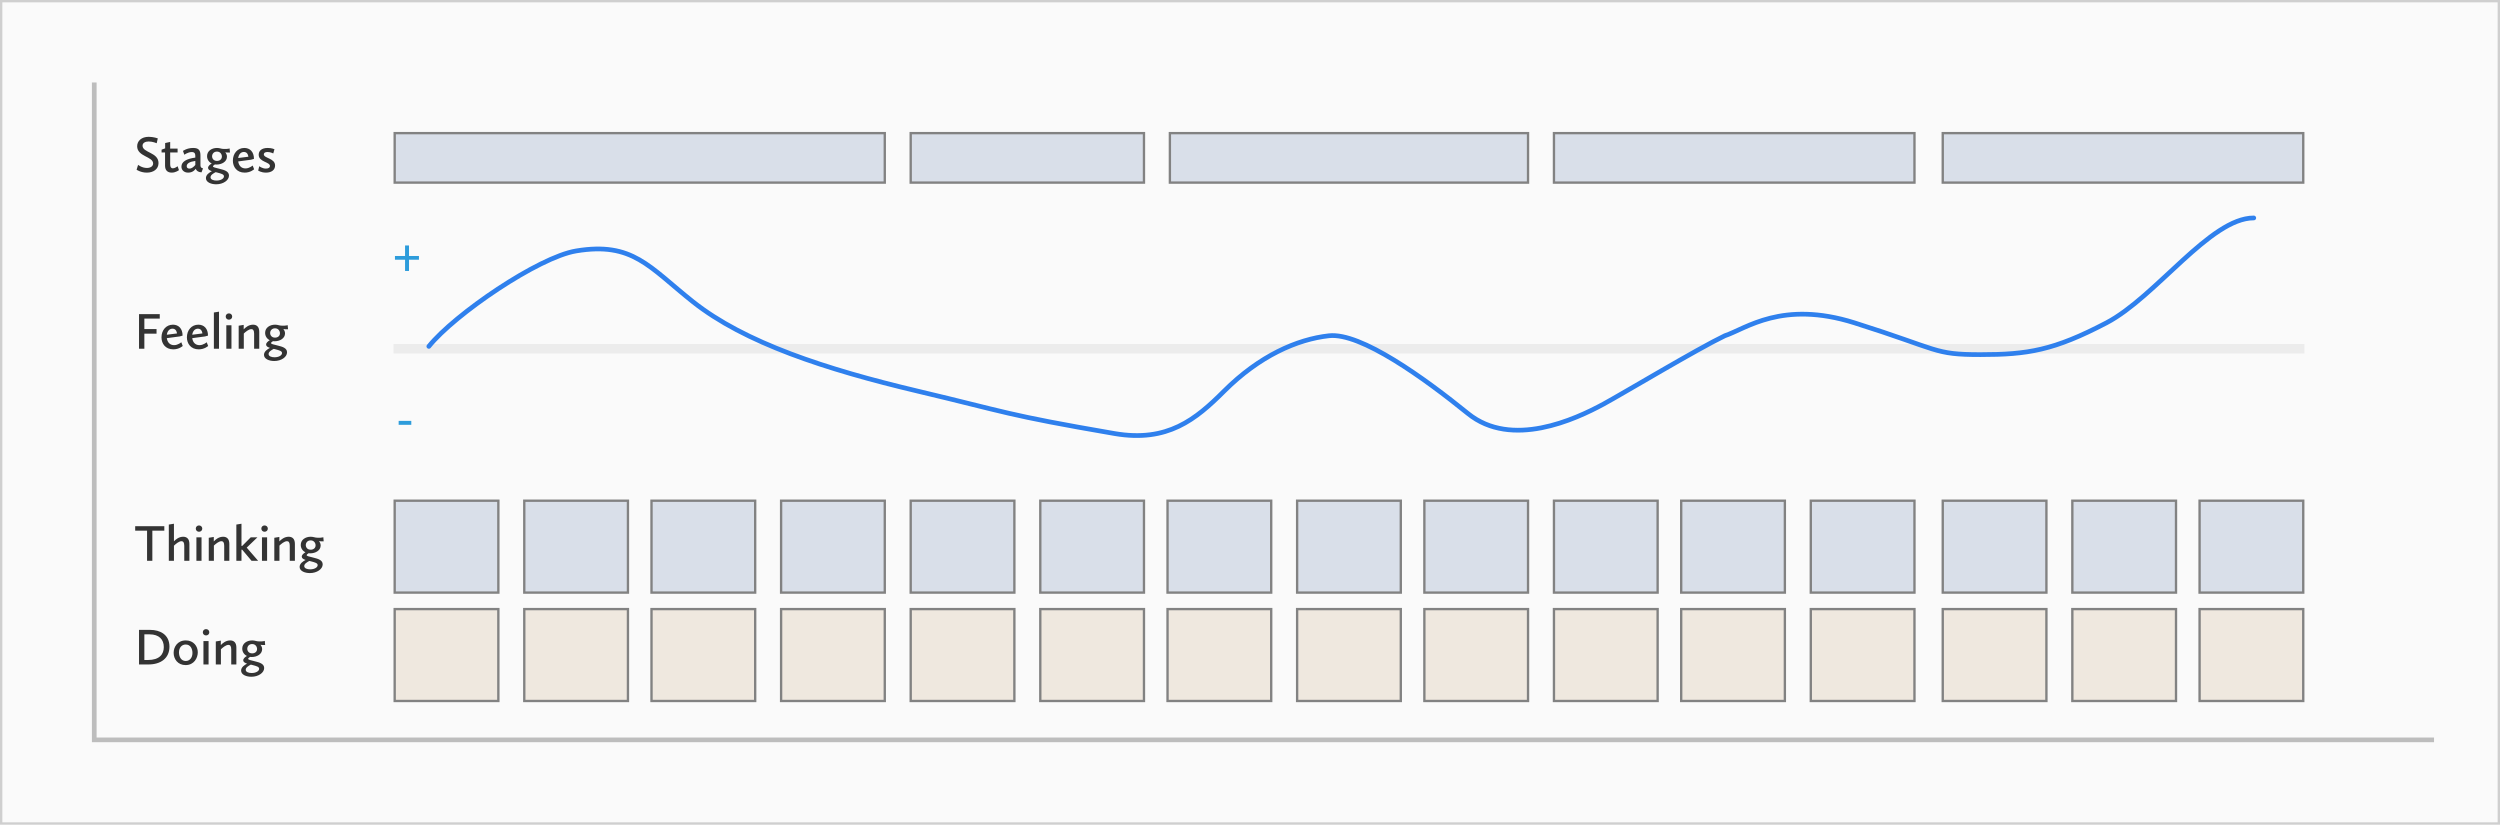
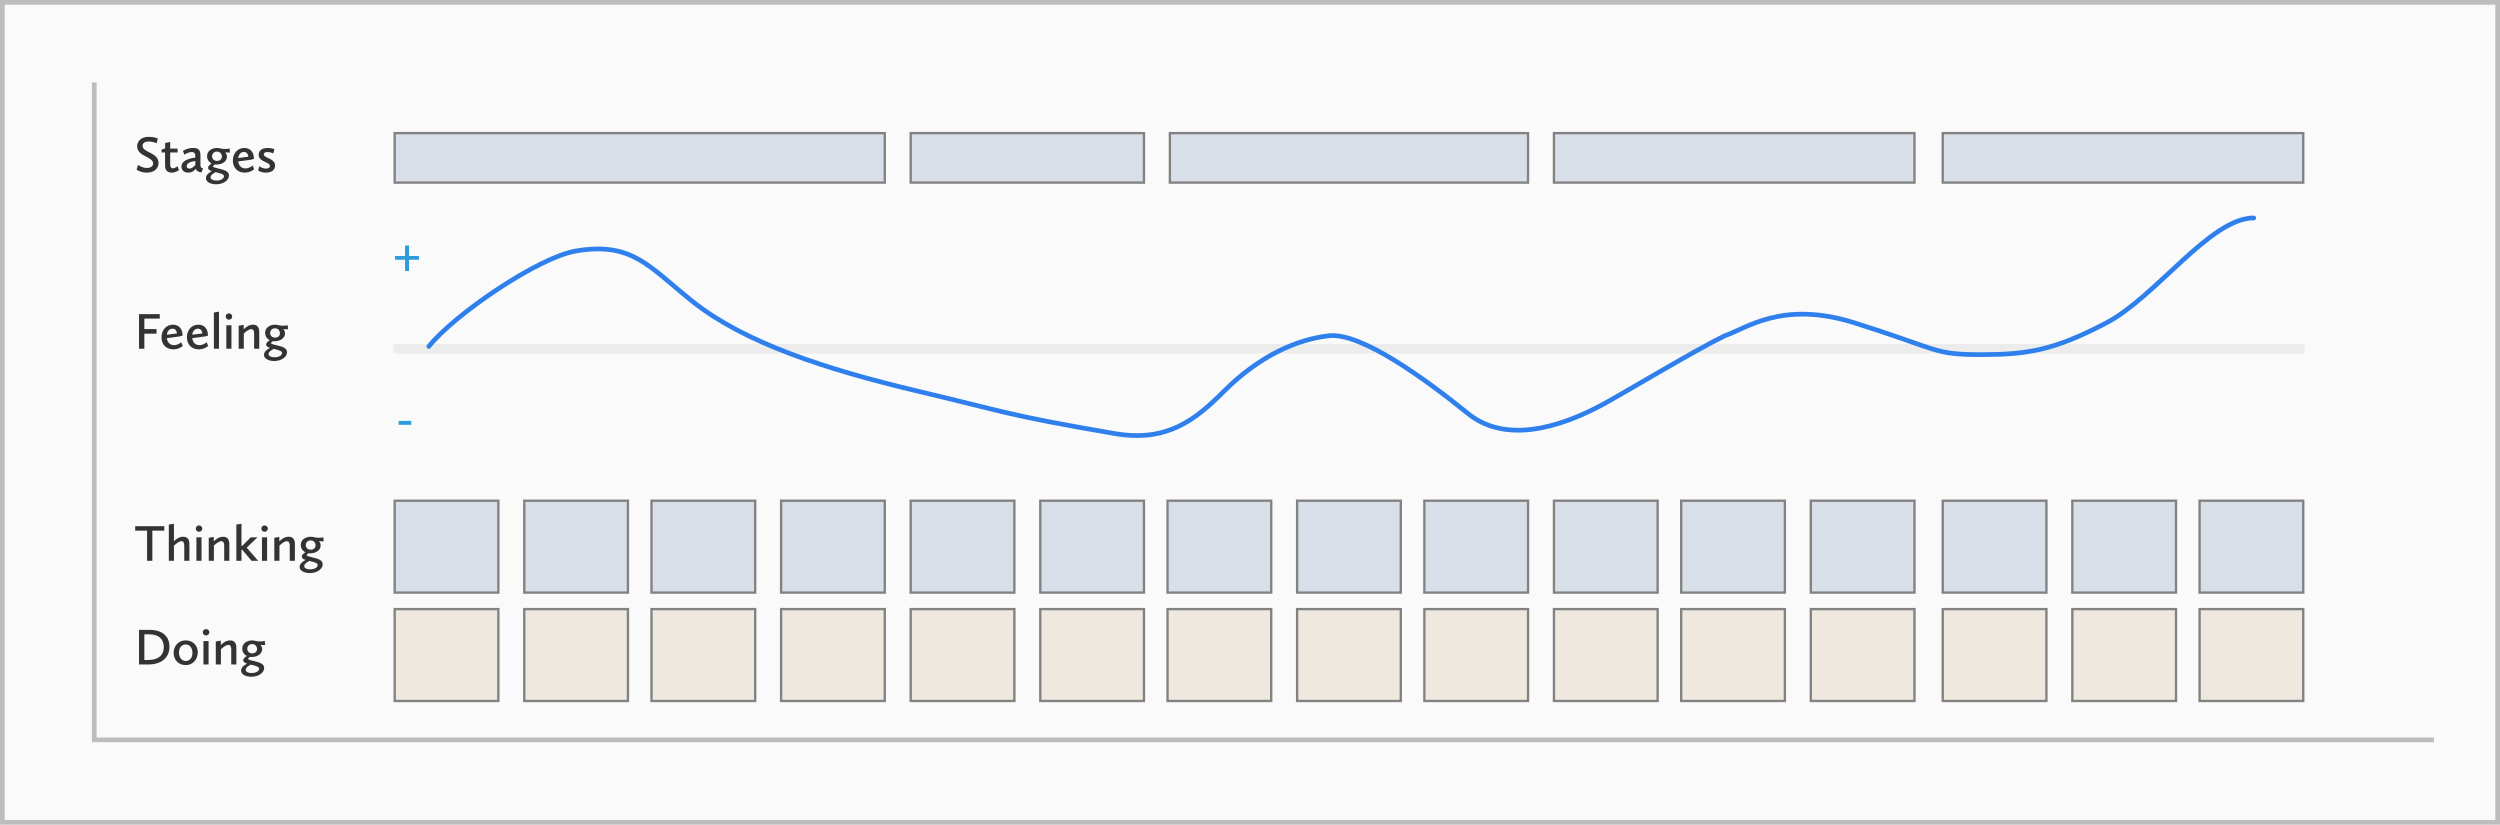
<svg xmlns="http://www.w3.org/2000/svg" width="1061" height="350" viewBox="0 0 1061 350" fill="none">
-   <rect x="0.5" y="0.5" width="1060" height="349" fill="#FAFAFA" stroke="#CFCFCF" />
+   <rect x="1" y="1" width="1059" height="348" fill="#FAFAFA" stroke="#BDBDBD" stroke-width="2" />
  <path d="M167 148C483.715 148 661.285 148 978 148" stroke="#ECECEC" stroke-width="4" />
  <path d="M40 35V314C427.791 314 645.209 314 1033 314" stroke="#BDBDBD" stroke-width="2" />
  <path d="M62.412 238H64.656V225.218H69.738V223.326H57.374V225.218H62.412V238ZM71.645 238H73.823V231.598C74.484 230.938 75.913 229.684 77.013 229.684C77.761 229.684 78.201 230.212 78.201 231.62V238H80.379V230.828C80.379 228.694 79.302 227.792 77.718 227.792C75.891 227.792 74.484 229.024 73.823 229.728V222.27L71.645 222.622V238ZM84.454 225.68C85.246 225.68 85.841 225.108 85.841 224.338C85.841 223.568 85.246 222.996 84.454 222.996C83.684 222.996 83.091 223.568 83.091 224.338C83.091 225.108 83.684 225.68 84.454 225.68ZM83.355 238H85.532V228.056H83.355V238ZM88.596 238H90.774V231.554C91.456 230.894 92.864 229.684 93.964 229.684C94.712 229.684 95.152 230.212 95.152 231.62V238H97.33V230.828C97.33 228.694 96.252 227.792 94.69 227.792C92.864 227.792 91.434 229.002 90.73 229.772V227.88L88.596 228.232V238ZM100.306 238H102.484V233.292H102.792L106.752 238H109.546L104.706 232.412L109.238 228.056H106.4L102.792 231.686H102.484V222.27L100.306 222.622V238ZM112.277 225.68C113.069 225.68 113.663 225.108 113.663 224.338C113.663 223.568 113.069 222.996 112.277 222.996C111.507 222.996 110.913 223.568 110.913 224.338C110.913 225.108 111.507 225.68 112.277 225.68ZM111.177 238H113.355V228.056H111.177V238ZM116.418 238H118.596V231.554C119.278 230.894 120.686 229.684 121.786 229.684C122.534 229.684 122.974 230.212 122.974 231.62V238H125.152V230.828C125.152 228.694 124.074 227.792 122.512 227.792C120.686 227.792 119.256 229.002 118.552 229.772V227.88L116.418 228.232V238ZM128.062 236.24C128.062 236.922 128.7 237.318 129.69 237.648C128.634 238.198 127.16 239.144 127.16 240.596C127.16 242.334 129.316 243.214 131.516 243.214C134.508 243.214 136.95 241.52 136.95 239.518C136.95 237.692 134.948 237.142 133.188 236.702C131.12 236.196 130.152 235.998 130.152 235.602C130.152 235.36 130.504 235.096 130.966 234.788C131.186 234.832 131.428 234.832 131.692 234.832C133.826 234.832 136.092 233.666 136.092 231.488C136.092 230.608 135.674 230.014 135.366 229.662C135.63 229.706 135.938 229.728 136.18 229.728H137.368L137.214 227.99C137.214 227.99 136.554 228.21 135.894 228.21H134.75C133.65 228.21 133.078 227.792 131.868 227.792C129.646 227.792 127.644 229.046 127.644 231.268C127.644 232.61 128.37 233.776 129.624 234.392C128.81 234.854 128.062 235.514 128.062 236.24ZM131.934 238.22C133.782 238.704 134.816 238.99 134.816 239.848C134.816 240.838 133.408 241.63 131.648 241.63C130.394 241.63 129.118 241.234 129.118 240.244C129.118 239.254 130.328 238.594 131.274 238.066C131.494 238.11 131.714 238.154 131.934 238.22ZM131.846 233.292C130.438 233.292 129.778 232.28 129.778 231.334C129.778 230.3 130.526 229.332 131.846 229.332C133.254 229.332 133.936 230.476 133.936 231.444C133.936 232.566 133.056 233.292 131.846 233.292Z" fill="#333333" />
  <path d="M59.002 148H61.268V141.62H66.438V139.662H61.268V135.218H67.802V133.326H59.002V148ZM68.536 143.182C68.536 145.844 70.23 148.264 73.552 148.264C76.038 148.264 77.556 146.834 77.556 146.834L76.94 145.25C76.94 145.25 75.554 146.482 73.882 146.482C72.144 146.482 71.044 145.316 70.802 143.512L76.236 142.786L77.49 142.434C77.49 139.42 75.774 137.792 73.398 137.792C70.494 137.792 68.536 140.146 68.536 143.182ZM73.244 139.486C74.982 139.486 75.114 141.51 75.114 141.51L70.802 142.06C71 140.608 71.836 139.486 73.244 139.486ZM79.321 143.182C79.321 145.844 81.015 148.264 84.337 148.264C86.823 148.264 88.341 146.834 88.341 146.834L87.725 145.25C87.725 145.25 86.339 146.482 84.667 146.482C82.929 146.482 81.829 145.316 81.587 143.512L87.021 142.786L88.275 142.434C88.275 139.42 86.559 137.792 84.183 137.792C81.279 137.792 79.321 140.146 79.321 143.182ZM84.029 139.486C85.767 139.486 85.899 141.51 85.899 141.51L81.587 142.06C81.785 140.608 82.621 139.486 84.029 139.486ZM90.767 148H92.945V132.27L90.767 132.622V148ZM97.152 135.68C97.944 135.68 98.538 135.108 98.538 134.338C98.538 133.568 97.944 132.996 97.152 132.996C96.382 132.996 95.788 133.568 95.788 134.338C95.788 135.108 96.382 135.68 97.152 135.68ZM96.052 148H98.23V138.056H96.052V148ZM101.293 148H103.471V141.554C104.153 140.894 105.561 139.684 106.661 139.684C107.409 139.684 107.849 140.212 107.849 141.62V148H110.027V140.828C110.027 138.694 108.949 137.792 107.387 137.792C105.561 137.792 104.131 139.002 103.427 139.772V137.88L101.293 138.232V148ZM112.937 146.24C112.937 146.922 113.575 147.318 114.565 147.648C113.509 148.198 112.035 149.144 112.035 150.596C112.035 152.334 114.191 153.214 116.391 153.214C119.383 153.214 121.825 151.52 121.825 149.518C121.825 147.692 119.823 147.142 118.063 146.702C115.995 146.196 115.027 145.998 115.027 145.602C115.027 145.36 115.379 145.096 115.841 144.788C116.061 144.832 116.303 144.832 116.567 144.832C118.701 144.832 120.967 143.666 120.967 141.488C120.967 140.608 120.549 140.014 120.241 139.662C120.505 139.706 120.813 139.728 121.055 139.728H122.243L122.089 137.99C122.089 137.99 121.429 138.21 120.769 138.21H119.625C118.525 138.21 117.953 137.792 116.743 137.792C114.521 137.792 112.519 139.046 112.519 141.268C112.519 142.61 113.245 143.776 114.499 144.392C113.685 144.854 112.937 145.514 112.937 146.24ZM116.809 148.22C118.657 148.704 119.691 148.99 119.691 149.848C119.691 150.838 118.283 151.63 116.523 151.63C115.269 151.63 113.993 151.234 113.993 150.244C113.993 149.254 115.203 148.594 116.149 148.066C116.369 148.11 116.589 148.154 116.809 148.22ZM116.721 143.292C115.313 143.292 114.653 142.28 114.653 141.334C114.653 140.3 115.401 139.332 116.721 139.332C118.129 139.332 118.811 140.476 118.811 141.444C118.811 142.566 117.931 143.292 116.721 143.292Z" fill="#333333" />
  <path d="M167.616 110.226H171.906V115H173.578V110.226H177.802V108.642H173.578V104.176H171.906V108.642H167.616V110.226Z" fill="#2D9CDB" />
  <path d="M169.188 180.292H174.556V178.62H169.188V180.292Z" fill="#2D9CDB" />
  <path d="M182 147C193 133.333 228.478 109.169 244.5 106.499C268.5 102.5 275.5 113.284 294 127.999C316 145.499 350.482 156.755 389.5 165.998C427.5 175 426.5 175.999 473 183.998C495.5 187.869 507.5 177.997 519.5 165.998C534.5 150.999 550.5 143.998 564 142.498C577.5 140.998 604.5 160.5 623 175.499C641.5 190.498 668.5 178.002 680.5 171.5C688.589 167.117 720.5 148 732 142.498C741 139.5 756.308 127.329 787 136.999C823.5 148.5 820.5 150.5 840.5 150.5C860.5 150.5 871.572 148.746 894 136.999C915 126 938 92.501 956.5 92.5" stroke="#2F80ED" stroke-width="2" stroke-linecap="round" />
  <path d="M57.968 72.032C57.968 72.032 59.728 73.264 62.324 73.264C65.03 73.264 67.274 71.834 67.274 69.216C67.274 64.574 60.498 64.882 60.498 61.824C60.498 60.658 61.642 60.042 63.094 60.042C64.832 60.042 66.504 60.79 66.504 60.79L66.966 58.722C66.966 58.722 65.096 58.062 63.116 58.062C59.992 58.062 58.21 59.866 58.21 62.066C58.21 66.51 64.986 66.378 64.986 69.392C64.986 70.624 63.754 71.284 62.346 71.284C60.234 71.284 58.606 69.964 58.606 69.964L57.968 72.032ZM70.046 70.294C70.046 72.34 71.168 73.264 72.885 73.264C74.644 73.264 75.942 72.208 75.942 72.208L75.392 70.558C75.129 70.712 74.204 71.438 73.368 71.438C72.642 71.438 72.225 70.954 72.225 69.744V64.706H75.371V63.056H72.225V60.24L70.091 60.702V62.968L68.573 63.518V64.706H70.046V70.294ZM76.997 70.712C76.997 72.186 78.119 73.264 79.857 73.264C81.793 73.264 82.805 72.032 83.069 71.614C83.355 72.406 83.993 73.044 85.511 73.154L86.171 71.438C86.171 71.438 85.071 71.416 85.071 70.184V65.982C85.071 63.76 84.323 62.792 81.969 62.792C79.351 62.792 77.657 64.046 77.657 64.046L78.229 65.674C78.229 65.674 79.747 64.53 81.375 64.53C82.981 64.53 82.893 65.63 82.893 66.884C79.175 67.368 76.997 68.622 76.997 70.712ZM80.407 71.548C79.769 71.548 79.241 71.262 79.241 70.558C79.241 69.392 80.363 68.666 82.893 68.292V70.008C82.233 70.778 81.419 71.548 80.407 71.548ZM88.294 71.24C88.294 71.922 88.932 72.318 89.922 72.648C88.866 73.198 87.392 74.144 87.392 75.596C87.392 77.334 89.548 78.214 91.748 78.214C94.74 78.214 97.182 76.52 97.182 74.518C97.182 72.692 95.18 72.142 93.42 71.702C91.352 71.196 90.384 70.998 90.384 70.602C90.384 70.36 90.736 70.096 91.198 69.788C91.418 69.832 91.66 69.832 91.924 69.832C94.058 69.832 96.324 68.666 96.324 66.488C96.324 65.608 95.906 65.014 95.598 64.662C95.862 64.706 96.17 64.728 96.412 64.728H97.6L97.446 62.99C97.446 62.99 96.786 63.21 96.126 63.21H94.982C93.882 63.21 93.31 62.792 92.1 62.792C89.878 62.792 87.876 64.046 87.876 66.268C87.876 67.61 88.602 68.776 89.856 69.392C89.042 69.854 88.294 70.514 88.294 71.24ZM92.166 73.22C94.014 73.704 95.048 73.99 95.048 74.848C95.048 75.838 93.64 76.63 91.88 76.63C90.626 76.63 89.35 76.234 89.35 75.244C89.35 74.254 90.56 73.594 91.506 73.066C91.726 73.11 91.946 73.154 92.166 73.22ZM92.078 68.292C90.67 68.292 90.01 67.28 90.01 66.334C90.01 65.3 90.758 64.332 92.078 64.332C93.486 64.332 94.168 65.476 94.168 66.444C94.168 67.566 93.288 68.292 92.078 68.292ZM98.829 68.182C98.829 70.844 100.523 73.264 103.845 73.264C106.331 73.264 107.849 71.834 107.849 71.834L107.233 70.25C107.233 70.25 105.847 71.482 104.175 71.482C102.437 71.482 101.337 70.316 101.095 68.512L106.529 67.786L107.783 67.434C107.783 64.42 106.067 62.792 103.691 62.792C100.787 62.792 98.829 65.146 98.829 68.182ZM103.537 64.486C105.275 64.486 105.407 66.51 105.407 66.51L101.095 67.06C101.293 65.608 102.129 64.486 103.537 64.486ZM109.57 72.384C109.57 72.384 110.802 73.264 112.87 73.264C115.312 73.264 116.742 72.054 116.742 70.25C116.742 67.082 111.968 67.236 111.968 65.498C111.968 64.926 112.452 64.508 113.552 64.508C114.828 64.508 115.972 65.124 115.972 65.124L116.478 63.342C116.478 63.342 115.378 62.792 113.64 62.792C110.89 62.792 109.79 64.134 109.79 65.674C109.79 68.798 114.564 68.666 114.564 70.448C114.564 71.086 114.014 71.548 112.848 71.548C111.242 71.548 110.032 70.536 110.032 70.536L109.57 72.384Z" fill="#333333" />
  <path d="M59.002 282H62.962C68.242 282 71.916 279.36 71.916 274.432C71.916 269.218 67.78 267.326 63.798 267.326H59.002V282ZM61.268 280.108V269.218H63.49C67.472 269.218 69.518 271.352 69.518 274.608C69.518 277.666 67.692 280.108 62.742 280.108H61.268ZM73.692 277.072C73.692 279.712 75.474 282.264 78.774 282.264C82.36 282.264 83.944 279.25 83.944 276.83C83.944 274.278 82.162 271.792 78.862 271.792C75.298 271.792 73.692 274.586 73.692 277.072ZM75.958 276.874C75.958 274.894 77.124 273.53 78.818 273.53C80.842 273.53 81.678 275.356 81.678 277.116C81.678 279.118 80.512 280.526 78.84 280.526C76.86 280.526 75.958 278.722 75.958 276.874ZM87.441 269.68C88.233 269.68 88.827 269.108 88.827 268.338C88.827 267.568 88.233 266.996 87.441 266.996C86.671 266.996 86.077 267.568 86.077 268.338C86.077 269.108 86.671 269.68 87.441 269.68ZM86.341 282H88.519V272.056H86.341V282ZM91.582 282H93.76V275.554C94.442 274.894 95.85 273.684 96.95 273.684C97.698 273.684 98.138 274.212 98.138 275.62V282H100.316V274.828C100.316 272.694 99.238 271.792 97.676 271.792C95.85 271.792 94.42 273.002 93.716 273.772V271.88L91.582 272.232V282ZM103.226 280.24C103.226 280.922 103.864 281.318 104.854 281.648C103.798 282.198 102.324 283.144 102.324 284.596C102.324 286.334 104.48 287.214 106.68 287.214C109.672 287.214 112.114 285.52 112.114 283.518C112.114 281.692 110.112 281.142 108.352 280.702C106.284 280.196 105.316 279.998 105.316 279.602C105.316 279.36 105.668 279.096 106.13 278.788C106.35 278.832 106.592 278.832 106.856 278.832C108.99 278.832 111.256 277.666 111.256 275.488C111.256 274.608 110.838 274.014 110.53 273.662C110.794 273.706 111.102 273.728 111.344 273.728H112.532L112.378 271.99C112.378 271.99 111.718 272.21 111.058 272.21H109.914C108.814 272.21 108.242 271.792 107.032 271.792C104.81 271.792 102.808 273.046 102.808 275.268C102.808 276.61 103.534 277.776 104.788 278.392C103.974 278.854 103.226 279.514 103.226 280.24ZM107.098 282.22C108.946 282.704 109.98 282.99 109.98 283.848C109.98 284.838 108.572 285.63 106.812 285.63C105.558 285.63 104.282 285.234 104.282 284.244C104.282 283.254 105.492 282.594 106.438 282.066C106.658 282.11 106.878 282.154 107.098 282.22ZM107.01 277.292C105.602 277.292 104.942 276.28 104.942 275.334C104.942 274.3 105.69 273.332 107.01 273.332C108.418 273.332 109.1 274.476 109.1 275.444C109.1 276.566 108.22 277.292 107.01 277.292Z" fill="#333333" />
  <rect x="167.5" y="258.5" width="44" height="39" fill="#EFE8DF" stroke="#828282" />
  <rect x="604.5" y="258.5" width="44" height="39" fill="#EFE8DF" stroke="#828282" />
  <rect x="386.5" y="258.5" width="44" height="39" fill="#EFE8DF" stroke="#828282" />
  <rect x="824.5" y="258.5" width="44" height="39" fill="#EFE8DF" stroke="#828282" />
  <rect x="222.5" y="258.5" width="44" height="39" fill="#EFE8DF" stroke="#828282" />
  <rect x="659.5" y="258.5" width="44" height="39" fill="#EFE8DF" stroke="#828282" />
  <rect x="441.5" y="258.5" width="44" height="39" fill="#EFE8DF" stroke="#828282" />
  <rect x="879.5" y="258.5" width="44" height="39" fill="#EFE8DF" stroke="#828282" />
  <rect x="331.5" y="258.5" width="44" height="39" fill="#EFE8DF" stroke="#828282" />
  <rect x="768.5" y="258.5" width="44" height="39" fill="#EFE8DF" stroke="#828282" />
  <rect x="550.5" y="258.5" width="44" height="39" fill="#EFE8DF" stroke="#828282" />
  <rect x="276.5" y="258.5" width="44" height="39" fill="#EFE8DF" stroke="#828282" />
  <rect x="713.5" y="258.5" width="44" height="39" fill="#EFE8DF" stroke="#828282" />
  <rect x="495.5" y="258.5" width="44" height="39" fill="#EFE8DF" stroke="#828282" />
  <rect x="933.5" y="258.5" width="44" height="39" fill="#EFE8DF" stroke="#828282" />
  <rect x="167.5" y="212.5" width="44" height="39" fill="#D9DFE9" stroke="#828282" />
  <rect x="604.5" y="212.5" width="44" height="39" fill="#D9DFE9" stroke="#828282" />
  <rect x="386.5" y="212.5" width="44" height="39" fill="#D9DFE9" stroke="#828282" />
  <rect x="824.5" y="212.5" width="44" height="39" fill="#D9DFE9" stroke="#828282" />
  <rect x="222.5" y="212.5" width="44" height="39" fill="#D9DFE9" stroke="#828282" />
  <rect x="659.5" y="212.5" width="44" height="39" fill="#D9DFE9" stroke="#828282" />
  <rect x="441.5" y="212.5" width="44" height="39" fill="#D9DFE9" stroke="#828282" />
  <rect x="879.5" y="212.5" width="44" height="39" fill="#D9DFE9" stroke="#828282" />
  <rect x="331.5" y="212.5" width="44" height="39" fill="#D9DFE9" stroke="#828282" />
  <rect x="768.5" y="212.5" width="44" height="39" fill="#D9DFE9" stroke="#828282" />
  <rect x="550.5" y="212.5" width="44" height="39" fill="#D9DFE9" stroke="#828282" />
  <rect x="276.5" y="212.5" width="44" height="39" fill="#D9DFE9" stroke="#828282" />
  <rect x="713.5" y="212.5" width="44" height="39" fill="#D9DFE9" stroke="#828282" />
  <rect x="495.5" y="212.5" width="44" height="39" fill="#D9DFE9" stroke="#828282" />
  <rect x="933.5" y="212.5" width="44" height="39" fill="#D9DFE9" stroke="#828282" />
  <rect x="167.5" y="56.5" width="208" height="21" fill="#D9DFE9" stroke="#828282" />
  <rect x="386.5" y="56.5" width="99" height="21" fill="#D9DFE9" stroke="#828282" />
  <rect x="496.5" y="56.5" width="152" height="21" fill="#D9DFE9" stroke="#828282" />
  <rect x="659.5" y="56.5" width="153" height="21" fill="#D9DFE9" stroke="#828282" />
  <rect x="824.5" y="56.5" width="153" height="21" fill="#D9DFE9" stroke="#828282" />
</svg>
